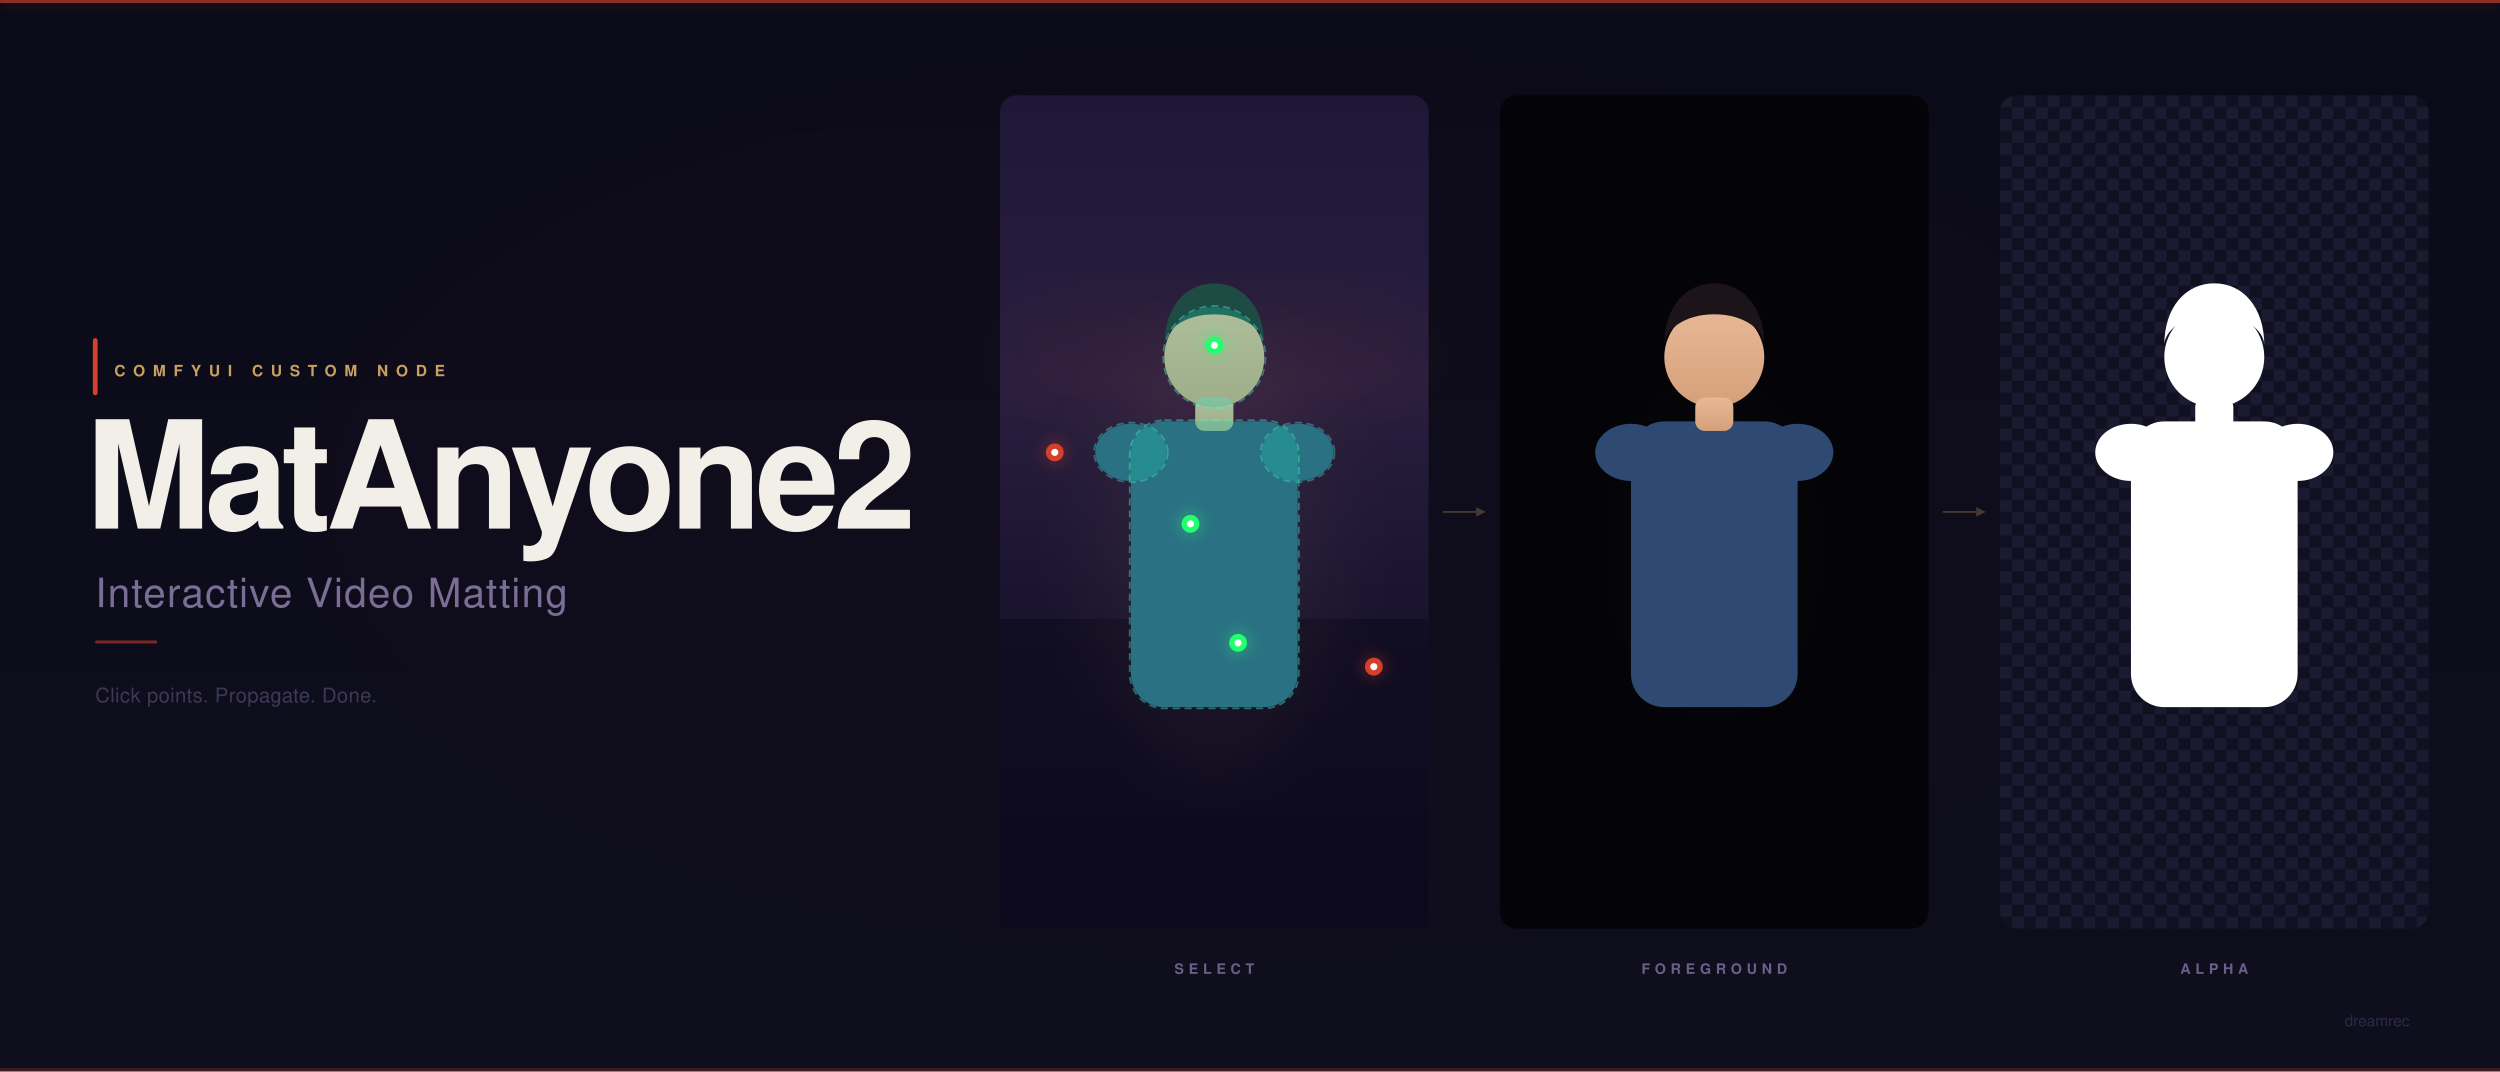
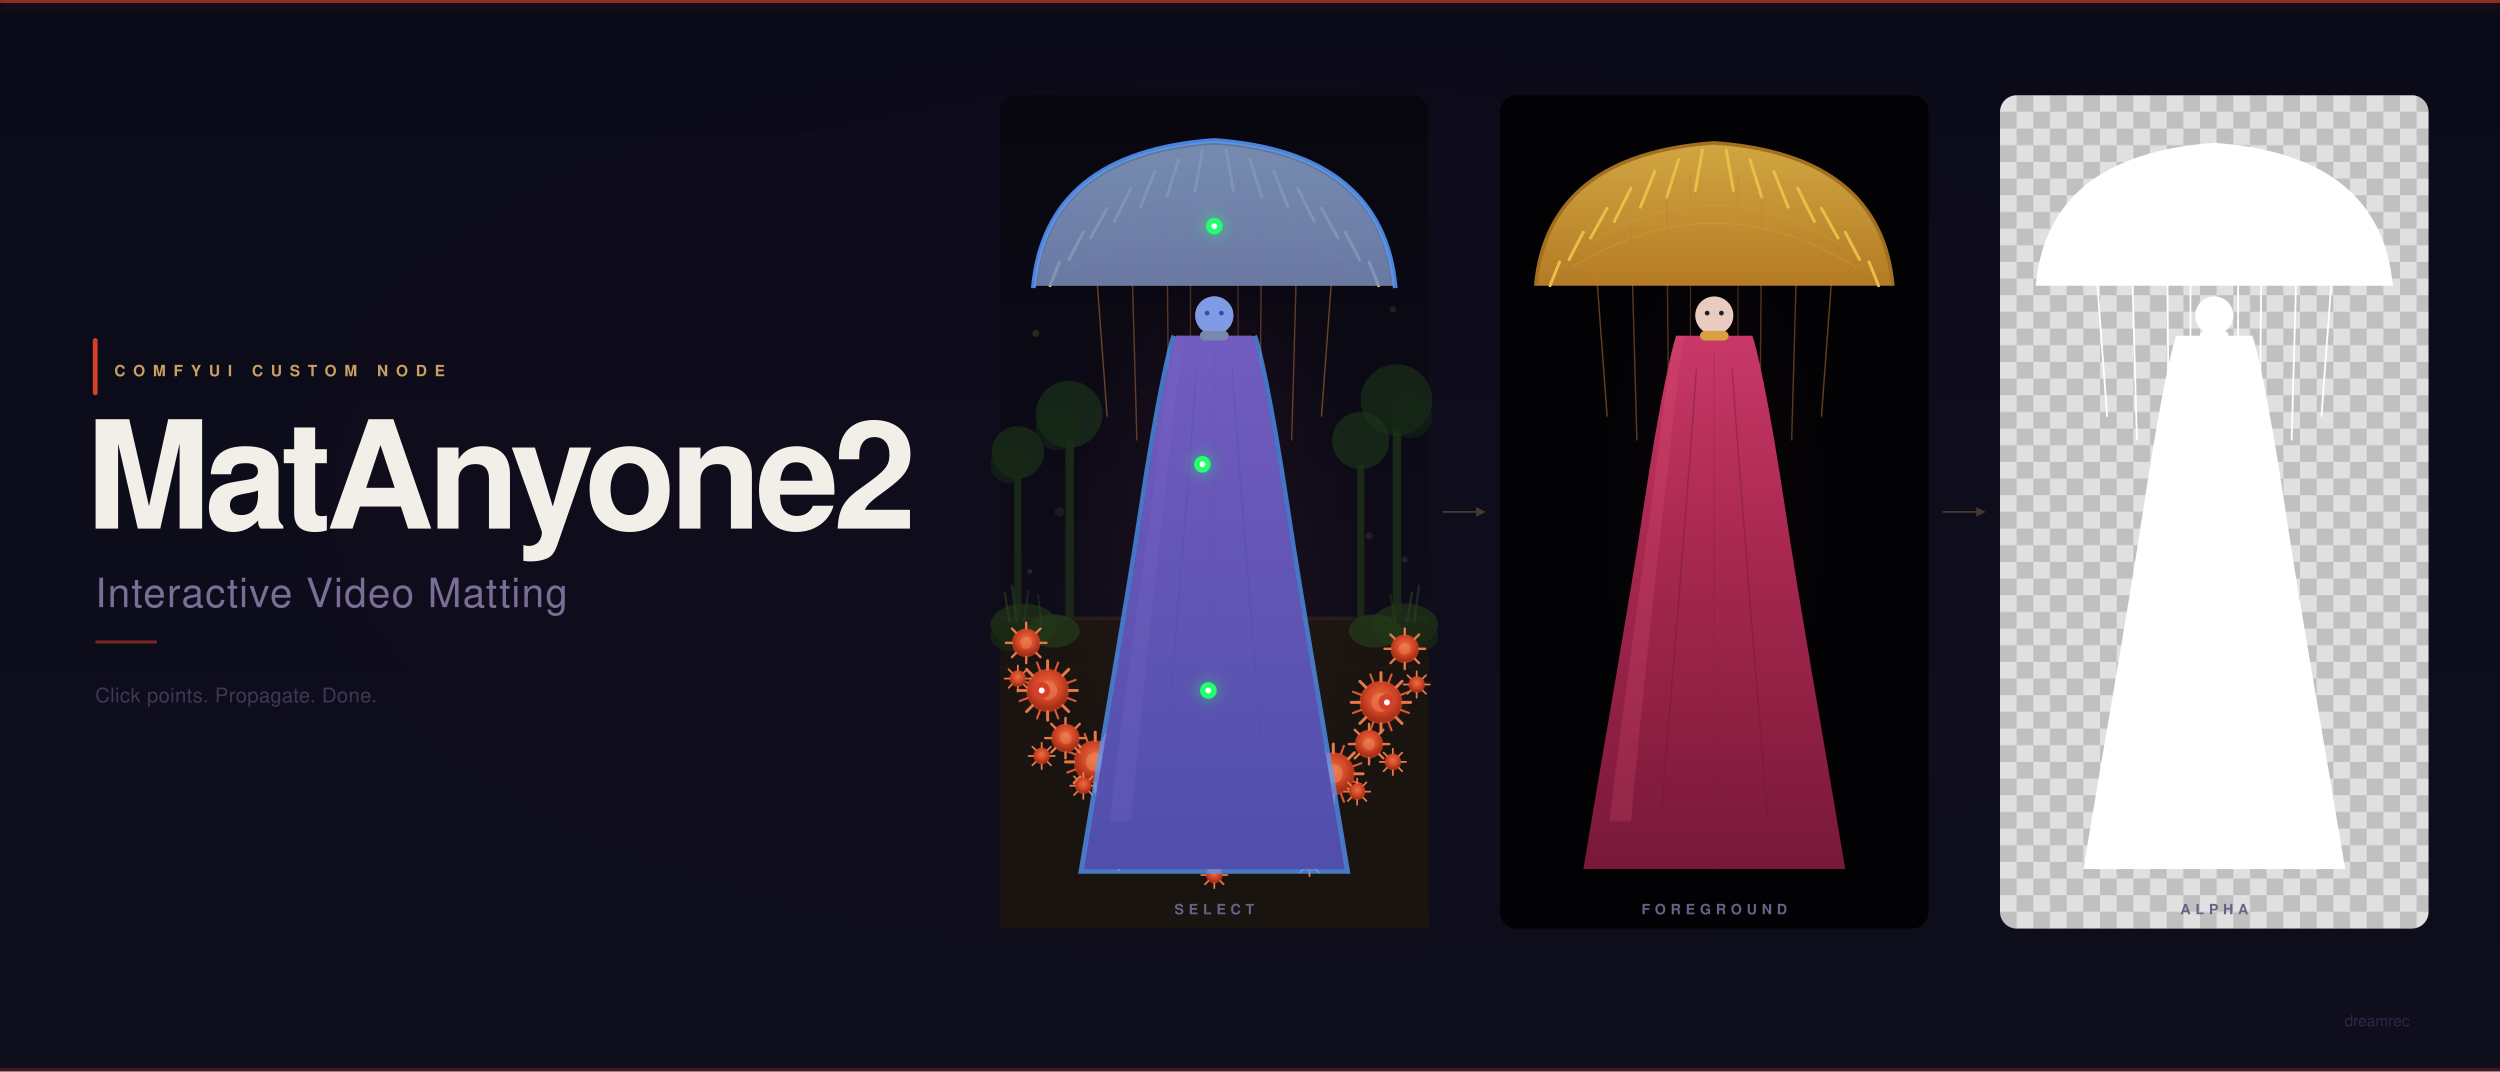
<svg xmlns="http://www.w3.org/2000/svg" viewBox="0 0 2100 900" role="img" aria-labelledby="title desc">
  <defs>
    <linearGradient id="bg" x1="0%" y1="0%" x2="0%" y2="100%">
      <stop offset="0%" stop-color="#0a0a18" />
      <stop offset="100%" stop-color="#0e0e1c" />
    </linearGradient>
-     <linearGradient id="twilight" x1="0%" y1="0%" x2="0%" y2="100%">
-       <stop offset="0%" stop-color="#1e1836" />
-       <stop offset="35%" stop-color="#2a1e3e" />
-       <stop offset="60%" stop-color="#1a1430" />
-       <stop offset="100%" stop-color="#0e0a1e" />
-     </linearGradient>
-     <linearGradient id="skin" x1="0%" y1="0%" x2="0%" y2="100%">
-       <stop offset="0%" stop-color="#e8b896" />
-       <stop offset="100%" stop-color="#d4a07a" />
-     </linearGradient>
-     <pattern id="checker" width="20" height="20" patternUnits="userSpaceOnUse">
-       <rect width="20" height="20" fill="#101020" />
-       <rect width="10" height="10" fill="#1a1a30" />
-       <rect x="10" y="10" width="10" height="10" fill="#1a1a30" />
+     <linearGradient id="scene-bg" x1="0%" y1="0%" x2="0%" y2="100%">
+       <stop offset="0%" stop-color="#08060e" />
+       <stop offset="40%" stop-color="#0c0a16" />
+       <stop offset="100%" stop-color="#14101e" />
+     </linearGradient>
+     <linearGradient id="gown" x1="0%" y1="0%" x2="0%" y2="100%">
+       <stop offset="0%" stop-color="#c83868" />
+       <stop offset="40%" stop-color="#a82850" />
+       <stop offset="100%" stop-color="#781838" />
+     </linearGradient>
+     <linearGradient id="fan-grad" x1="0%" y1="0%" x2="0%" y2="100%">
+       <stop offset="0%" stop-color="#e8b848" />
+       <stop offset="100%" stop-color="#c88828" />
+     </linearGradient>
+     <radialGradient id="coral" cx="50%" cy="40%" r="50%">
+       <stop offset="0%" stop-color="#e87040" />
+       <stop offset="60%" stop-color="#d44828" />
+       <stop offset="100%" stop-color="#a83018" />
+     </radialGradient>
+     <pattern id="checker" width="28" height="28" patternUnits="userSpaceOnUse">
+       <rect width="28" height="28" fill="#c0c0c0" />
+       <rect width="14" height="14" fill="#e0e0e0" />
+       <rect x="14" y="14" width="14" height="14" fill="#e0e0e0" />
    </pattern>
    <filter id="glow" x="-80%" y="-80%" width="260%" height="260%">
      <feGaussianBlur in="SourceGraphic" stdDeviation="5" />
    </filter>
    <filter id="soft" x="-40%" y="-40%" width="180%" height="180%">
      <feGaussianBlur in="SourceGraphic" stdDeviation="28" />
    </filter>
    <filter id="neon" x="-10%" y="-200%" width="120%" height="500%">
      <feGaussianBlur in="SourceGraphic" stdDeviation="3" />
    </filter>
+     <filter id="bloom" x="-50%" y="-50%" width="200%" height="200%">
+       <feGaussianBlur in="SourceGraphic" stdDeviation="12" />
+     </filter>
+     <g id="coral-flower">
+       <circle r="18" fill="url(#coral)" />
+       <line x1="0" y1="-18" x2="0" y2="-25" stroke="#e87848" stroke-width="2.5" stroke-linecap="round" />
+       <line x1="12.7" y1="-12.7" x2="17.7" y2="-17.7" stroke="#e87848" stroke-width="2.5" stroke-linecap="round" />
+       <line x1="18" y1="0" x2="25" y2="0" stroke="#e87848" stroke-width="2.5" stroke-linecap="round" />
+       <line x1="12.7" y1="12.7" x2="17.7" y2="17.7" stroke="#e87848" stroke-width="2.5" stroke-linecap="round" />
+       <line x1="0" y1="18" x2="0" y2="25" stroke="#e87848" stroke-width="2.5" stroke-linecap="round" />
+       <line x1="-12.7" y1="12.7" x2="-17.7" y2="17.7" stroke="#e87848" stroke-width="2.5" stroke-linecap="round" />
+       <line x1="-18" y1="0" x2="-25" y2="0" stroke="#e87848" stroke-width="2.5" stroke-linecap="round" />
+       <line x1="-12.7" y1="-12.7" x2="-17.7" y2="-17.7" stroke="#e87848" stroke-width="2.5" stroke-linecap="round" />
+       <line x1="6.4" y1="-16.8" x2="8.9" y2="-23.5" stroke="#d85838" stroke-width="1.8" stroke-linecap="round" />
+       <line x1="16.8" y1="-6.4" x2="23.5" y2="-8.9" stroke="#d85838" stroke-width="1.8" stroke-linecap="round" />
+       <line x1="16.8" y1="6.4" x2="23.5" y2="8.9" stroke="#d85838" stroke-width="1.8" stroke-linecap="round" />
+       <line x1="6.4" y1="16.8" x2="8.9" y2="23.5" stroke="#d85838" stroke-width="1.8" stroke-linecap="round" />
+       <line x1="-6.4" y1="16.8" x2="-8.9" y2="23.5" stroke="#d85838" stroke-width="1.8" stroke-linecap="round" />
+       <line x1="-16.8" y1="6.4" x2="-23.5" y2="8.9" stroke="#d85838" stroke-width="1.8" stroke-linecap="round" />
+       <line x1="-16.8" y1="-6.4" x2="-23.5" y2="-8.9" stroke="#d85838" stroke-width="1.8" stroke-linecap="round" />
+       <line x1="-6.4" y1="-16.8" x2="-8.9" y2="-23.5" stroke="#d85838" stroke-width="1.8" stroke-linecap="round" />
+       <circle r="8" fill="#f09060" opacity="0.5" />
+     </g>
+     <g id="coral-sm">
+       <circle r="12" fill="url(#coral)" />
+       <line x1="0" y1="-12" x2="0" y2="-17" stroke="#e87848" stroke-width="2" stroke-linecap="round" />
+       <line x1="8.5" y1="-8.5" x2="12" y2="-12" stroke="#e87848" stroke-width="2" stroke-linecap="round" />
+       <line x1="12" y1="0" x2="17" y2="0" stroke="#e87848" stroke-width="2" stroke-linecap="round" />
+       <line x1="8.5" y1="8.5" x2="12" y2="12" stroke="#e87848" stroke-width="2" stroke-linecap="round" />
+       <line x1="0" y1="12" x2="0" y2="17" stroke="#e87848" stroke-width="2" stroke-linecap="round" />
+       <line x1="-8.5" y1="8.5" x2="-12" y2="12" stroke="#e87848" stroke-width="2" stroke-linecap="round" />
+       <line x1="-12" y1="0" x2="-17" y2="0" stroke="#e87848" stroke-width="2" stroke-linecap="round" />
+       <line x1="-8.5" y1="-8.5" x2="-12" y2="-12" stroke="#e87848" stroke-width="2" stroke-linecap="round" />
+       <circle r="5" fill="#f09060" opacity="0.4" />
+     </g>
+     <g id="coral-xs">
+       <circle r="7" fill="url(#coral)" />
+       <line x1="0" y1="-7" x2="0" y2="-11" stroke="#e87848" stroke-width="1.5" stroke-linecap="round" />
+       <line x1="5" y1="-5" x2="7.8" y2="-7.8" stroke="#e87848" stroke-width="1.5" stroke-linecap="round" />
+       <line x1="7" y1="0" x2="11" y2="0" stroke="#e87848" stroke-width="1.5" stroke-linecap="round" />
+       <line x1="5" y1="5" x2="7.8" y2="7.8" stroke="#e87848" stroke-width="1.5" stroke-linecap="round" />
+       <line x1="0" y1="7" x2="0" y2="11" stroke="#e87848" stroke-width="1.5" stroke-linecap="round" />
+       <line x1="-5" y1="5" x2="-7.8" y2="7.8" stroke="#e87848" stroke-width="1.5" stroke-linecap="round" />
+       <line x1="-7" y1="0" x2="-11" y2="0" stroke="#e87848" stroke-width="1.5" stroke-linecap="round" />
+       <line x1="-5" y1="-5" x2="-7.8" y2="-7.8" stroke="#e87848" stroke-width="1.5" stroke-linecap="round" />
+     </g>
+     <g id="figure">
+       <path d="M30,130 Q40,20 180,10 Q320,20 330,130 Z" fill="url(#fan-grad)" opacity="0.9" />
+       <path d="M30,130 Q40,20 180,10 Q320,20 330,130" fill="none" stroke="#a07020" stroke-width="3" />
+       <line x1="50" y1="110" x2="42" y2="130" stroke="#e8c048" stroke-width="2.5" stroke-linecap="round" />
+       <line x1="70" y1="85" x2="58" y2="108" stroke="#e8c048" stroke-width="2.5" stroke-linecap="round" />
+       <line x1="90" y1="65" x2="76" y2="90" stroke="#e8c048" stroke-width="2.5" stroke-linecap="round" />
+       <line x1="110" y1="48" x2="96" y2="76" stroke="#e8c048" stroke-width="2.5" stroke-linecap="round" />
+       <line x1="130" y1="34" x2="118" y2="64" stroke="#e8c048" stroke-width="2.5" stroke-linecap="round" />
+       <line x1="150" y1="24" x2="140" y2="56" stroke="#e8c048" stroke-width="2.5" stroke-linecap="round" />
+       <line x1="170" y1="16" x2="164" y2="50" stroke="#e8c048" stroke-width="2.5" stroke-linecap="round" />
+       <line x1="190" y1="16" x2="196" y2="50" stroke="#e8c048" stroke-width="2.5" stroke-linecap="round" />
+       <line x1="210" y1="24" x2="220" y2="56" stroke="#e8c048" stroke-width="2.5" stroke-linecap="round" />
+       <line x1="230" y1="34" x2="242" y2="64" stroke="#e8c048" stroke-width="2.5" stroke-linecap="round" />
+       <line x1="250" y1="48" x2="264" y2="76" stroke="#e8c048" stroke-width="2.5" stroke-linecap="round" />
+       <line x1="270" y1="65" x2="284" y2="90" stroke="#e8c048" stroke-width="2.5" stroke-linecap="round" />
+       <line x1="290" y1="85" x2="302" y2="108" stroke="#e8c048" stroke-width="2.5" stroke-linecap="round" />
+       <line x1="310" y1="110" x2="318" y2="130" stroke="#e8c048" stroke-width="2.5" stroke-linecap="round" />
+       <path d="M60,115 Q180,40 300,115" fill="none" stroke="#d8a838" stroke-width="0.8" opacity="0.4" />
+       <path d="M75,95 Q180,30 285,95" fill="none" stroke="#d8a838" stroke-width="0.8" opacity="0.3" />
+       <line x1="80" y1="105" x2="90" y2="240" stroke="#c87838" stroke-width="1.2" opacity="0.5" />
+       <line x1="110" y1="80" x2="115" y2="260" stroke="#c87838" stroke-width="1.2" opacity="0.45" />
+       <line x1="140" y1="55" x2="142" y2="280" stroke="#c87838" stroke-width="1.2" opacity="0.4" />
+       <line x1="160" y1="35" x2="160" y2="250" stroke="#c87838" stroke-width="1" opacity="0.35" />
+       <line x1="200" y1="35" x2="200" y2="250" stroke="#c87838" stroke-width="1" opacity="0.35" />
+       <line x1="220" y1="55" x2="218" y2="280" stroke="#c87838" stroke-width="1.2" opacity="0.4" />
+       <line x1="250" y1="80" x2="245" y2="260" stroke="#c87838" stroke-width="1.2" opacity="0.45" />
+       <line x1="280" y1="105" x2="270" y2="240" stroke="#c87838" stroke-width="1.2" opacity="0.5" />
+       <circle cx="180" cy="155" r="16" fill="#e8ccc0" />
+       <circle cx="174" cy="153" r="2" fill="#1a2030" />
+       <circle cx="186" cy="153" r="2" fill="#1a2030" />
+       <path d="M148,172 C145,180 135,220 120,320 C108,400 90,500 70,620 L290,620 C270,500 252,400 240,320 C225,220 215,180 212,172 Z" fill="url(#gown)" />
+       <path d="M165,200 C158,300 148,420 135,580" fill="none" stroke="#681830" stroke-width="1.2" opacity="0.4" />
+       <path d="M195,200 C202,300 212,420 225,580" fill="none" stroke="#681830" stroke-width="1.2" opacity="0.4" />
+       <path d="M180,185 C180,300 180,420 180,620" fill="none" stroke="#681830" stroke-width="0.8" opacity="0.25" />
+       <path d="M148,172 C145,180 138,220 128,310 C118,380 105,470 92,580 L110,580 C120,470 130,380 138,310 C148,220 152,180 155,172 Z" fill="#e85878" opacity="0.2" />
+       <rect x="168" y="168" width="24" height="8" rx="4" fill="#d8a040" />
+     </g>
+     <g id="figure-silhouette">
+       <path d="M30,130 Q40,20 180,10 Q320,20 330,130 Z" fill="#ffffff" />
+       <line x1="80" y1="105" x2="90" y2="240" stroke="#ffffff" stroke-width="1.5" />
+       <line x1="110" y1="80" x2="115" y2="260" stroke="#ffffff" stroke-width="1.5" />
+       <line x1="140" y1="55" x2="142" y2="280" stroke="#ffffff" stroke-width="1.5" />
+       <line x1="160" y1="35" x2="160" y2="250" stroke="#ffffff" stroke-width="1.5" />
+       <line x1="200" y1="35" x2="200" y2="250" stroke="#ffffff" stroke-width="1.5" />
+       <line x1="220" y1="55" x2="218" y2="280" stroke="#ffffff" stroke-width="1.5" />
+       <line x1="250" y1="80" x2="245" y2="260" stroke="#ffffff" stroke-width="1.5" />
+       <line x1="280" y1="105" x2="270" y2="240" stroke="#ffffff" stroke-width="1.5" />
+       <circle cx="180" cy="155" r="16" fill="#ffffff" />
+       <path d="M148,172 C145,180 135,220 120,320 C108,400 90,500 70,620 L290,620 C270,500 252,400 240,320 C225,220 215,180 212,172 Z" fill="#ffffff" />
+       <rect x="168" y="168" width="24" height="8" rx="4" fill="#ffffff" />
+     </g>
  </defs>
  <rect width="2100" height="900" fill="url(#bg)" />
  <ellipse cx="1050" cy="420" rx="800" ry="380" fill="#ff2d78" opacity="0.012" filter="url(#soft)" />
  <rect y="0" width="2100" height="2.5" fill="#d4402a" opacity="0.65" />
  <rect y="0" width="2100" height="8" fill="#d4402a" opacity="0.06" filter="url(#neon)" />
  <rect x="78" y="284" width="4" height="48" rx="2" fill="#d4402a" />
  <text x="96" y="316" fill="#c9a060" font-family="'Helvetica Neue', Helvetica, Arial, sans-serif" font-size="13" font-weight="700" letter-spacing="6.5">COMFYUI CUSTOM NODE</text>
  <text x="72" y="444" fill="#f2efe8" font-family="'Helvetica Neue', Helvetica, Arial, sans-serif" font-size="126" font-weight="800" letter-spacing="-5">MatAnyone2</text>
  <text x="80" y="510" fill="#7a6e96" font-family="'Helvetica Neue', Helvetica, Arial, sans-serif" font-size="34" font-weight="400" letter-spacing="1">Interactive Video Matting</text>
  <rect x="80" y="538" width="52" height="2.5" rx="1" fill="#d4402a" opacity="0.55" />
  <text x="80" y="590" fill="#3e3858" font-family="'Helvetica Neue', Helvetica, Arial, sans-serif" font-size="17" font-weight="500" letter-spacing="0.3">Click points. Propagate. Done.</text>
  <g transform="translate(840 80)">
-     <rect width="360" height="700" rx="14" fill="url(#twilight)" />
-     <ellipse cx="180" cy="220" rx="180" ry="40" fill="#d4402a" opacity="0.06" filter="url(#soft)" />
-     <rect y="440" width="360" height="260" rx="0" fill="#0c081a" opacity="0.6" />
-     <ellipse cx="180" cy="380" rx="100" ry="180" fill="#d4a07a" opacity="0.06" filter="url(#soft)" />
-     <circle cx="180" cy="220" r="42" fill="url(#skin)" />
-     <path d="M138,210 C138,178 156,158 180,158 C204,158 222,178 222,210 C222,198 206,184 180,184 C154,184 138,198 138,210 Z" fill="#1c1418" />
-     <rect x="110" y="274" width="140" height="240" rx="28" fill="#2e4a72" />
-     <ellipse cx="110" cy="300" rx="30" ry="24" fill="#2e4a72" />
-     <ellipse cx="250" cy="300" rx="30" ry="24" fill="#2e4a72" />
-     <rect x="164" y="254" width="32" height="28" rx="8" fill="url(#skin)" />
-     <circle cx="180" cy="220" r="42" fill="#22ccaa" opacity="0.3" />
-     <path d="M138,210 C138,178 156,158 180,158 C204,158 222,178 222,210 C222,198 206,184 180,184 C154,184 138,198 138,210 Z" fill="#22ccaa" opacity="0.3" />
-     <rect x="110" y="274" width="140" height="240" rx="28" fill="#22ccaa" opacity="0.3" />
-     <ellipse cx="110" cy="300" rx="30" ry="24" fill="#22ccaa" opacity="0.3" />
-     <ellipse cx="250" cy="300" rx="30" ry="24" fill="#22ccaa" opacity="0.3" />
-     <rect x="164" y="254" width="32" height="28" rx="8" fill="#22ccaa" opacity="0.3" />
-     <circle cx="180" cy="220" r="43" fill="none" stroke="#44ffcc" stroke-width="1.5" stroke-dasharray="6 4" opacity="0.4" />
-     <rect x="109" y="273" width="142" height="242" rx="29" fill="none" stroke="#44ffcc" stroke-width="1.5" stroke-dasharray="6 4" opacity="0.4" />
-     <ellipse cx="110" cy="300" rx="31" ry="25" fill="none" stroke="#44ffcc" stroke-width="1.5" stroke-dasharray="6 4" opacity="0.35" />
-     <ellipse cx="250" cy="300" rx="31" ry="25" fill="none" stroke="#44ffcc" stroke-width="1.5" stroke-dasharray="6 4" opacity="0.35" />
-     <circle cx="180" cy="210" r="12" fill="#22ff6e" opacity="0.2" filter="url(#glow)" />
-     <circle cx="180" cy="210" r="7.5" fill="#22ff6e" />
-     <circle cx="180" cy="210" r="3" fill="#fff" />
-     <circle cx="160" cy="360" r="12" fill="#22ff6e" opacity="0.2" filter="url(#glow)" />
-     <circle cx="160" cy="360" r="7.5" fill="#22ff6e" />
-     <circle cx="160" cy="360" r="3" fill="#fff" />
-     <circle cx="200" cy="460" r="12" fill="#22ff6e" opacity="0.2" filter="url(#glow)" />
-     <circle cx="200" cy="460" r="7.5" fill="#22ff6e" />
-     <circle cx="200" cy="460" r="3" fill="#fff" />
-     <circle cx="46" cy="300" r="12" fill="#d4402a" opacity="0.2" filter="url(#glow)" />
-     <circle cx="46" cy="300" r="7.5" fill="#d4402a" />
-     <circle cx="46" cy="300" r="3" fill="#fff" />
-     <circle cx="314" cy="480" r="12" fill="#d4402a" opacity="0.2" filter="url(#glow)" />
-     <circle cx="314" cy="480" r="7.5" fill="#d4402a" />
-     <circle cx="314" cy="480" r="3" fill="#fff" />
-     <text x="180" y="738" fill="#6a6088" font-family="'Helvetica Neue', Helvetica, Arial, sans-serif" font-size="12" font-weight="700" letter-spacing="4" text-anchor="middle">SELECT</text>
+     <rect width="360" height="700" rx="14" fill="url(#scene-bg)" />
+     <rect y="440" width="360" height="260" rx="0" fill="#1a1410" />
+     <rect y="438" width="360" height="3" fill="#2a2018" opacity="0.8" />
+     <rect y="480" width="360" height="1" fill="#2a2018" opacity="0.3" />
+     <rect y="530" width="360" height="1" fill="#221a12" opacity="0.25" />
+     <rect y="580" width="360" height="1" fill="#221a12" opacity="0.2" />
+     <rect x="12" y="320" width="6" height="120" rx="3" fill="#1a2818" />
+     <circle cx="15" cy="300" r="22" fill="#1a3018" opacity="0.7" />
+     <circle cx="8" cy="310" r="16" fill="#162814" opacity="0.6" />
+     <rect x="55" y="290" width="7" height="150" rx="3" fill="#1a2818" />
+     <circle cx="58" cy="268" r="28" fill="#1a3418" opacity="0.65" />
+     <circle cx="48" cy="280" r="18" fill="#162814" opacity="0.55" />
+     <rect x="300" y="310" width="6" height="130" rx="3" fill="#1a2818" />
+     <circle cx="303" cy="290" r="24" fill="#1a3018" opacity="0.7" />
+     <rect x="330" y="280" width="7" height="160" rx="3" fill="#1a2818" />
+     <circle cx="333" cy="256" r="30" fill="#1a3418" opacity="0.6" />
+     <circle cx="345" cy="270" r="18" fill="#162814" opacity="0.5" />
+     <ellipse cx="20" cy="445" rx="28" ry="18" fill="#1e3016" opacity="0.8" />
+     <ellipse cx="45" cy="450" rx="22" ry="14" fill="#223818" opacity="0.75" />
+     <ellipse cx="10" cy="455" rx="18" ry="12" fill="#1a2814" opacity="0.7" />
+     <ellipse cx="340" cy="445" rx="28" ry="18" fill="#1e3016" opacity="0.8" />
+     <ellipse cx="315" cy="450" rx="22" ry="14" fill="#223818" opacity="0.75" />
+     <ellipse cx="352" cy="455" rx="16" ry="12" fill="#1a2814" opacity="0.7" />
+     <line x1="8" y1="442" x2="4" y2="418" stroke="#2a4020" stroke-width="2" stroke-linecap="round" opacity="0.6" />
+     <line x1="14" y1="442" x2="10" y2="412" stroke="#2a4020" stroke-width="2" stroke-linecap="round" opacity="0.55" />
+     <line x1="20" y1="442" x2="24" y2="416" stroke="#284018" stroke-width="1.5" stroke-linecap="round" opacity="0.5" />
+     <line x1="35" y1="445" x2="32" y2="420" stroke="#2a4020" stroke-width="1.5" stroke-linecap="round" opacity="0.5" />
+     <line x1="342" y1="442" x2="346" y2="418" stroke="#2a4020" stroke-width="2" stroke-linecap="round" opacity="0.6" />
+     <line x1="348" y1="442" x2="352" y2="412" stroke="#2a4020" stroke-width="2" stroke-linecap="round" opacity="0.55" />
+     <line x1="332" y1="442" x2="328" y2="420" stroke="#284018" stroke-width="1.5" stroke-linecap="round" opacity="0.5" />
+     <use href="#coral-flower" transform="translate(40,500)" />
+     <use href="#coral-flower" transform="translate(320,510)" />
+     <use href="#coral-flower" transform="translate(80,560)" />
+     <use href="#coral-flower" transform="translate(280,570)" />
+     <use href="#coral-flower" transform="translate(160,600)" />
+     <use href="#coral-flower" transform="translate(220,590)" />
+     <use href="#coral-sm" transform="translate(22,460)" />
+     <use href="#coral-sm" transform="translate(340,465)" />
+     <use href="#coral-sm" transform="translate(55,540)" />
+     <use href="#coral-sm" transform="translate(310,545)" />
+     <use href="#coral-sm" transform="translate(130,620)" />
+     <use href="#coral-sm" transform="translate(250,625)" />
+     <use href="#coral-xs" transform="translate(15,490)" />
+     <use href="#coral-xs" transform="translate(350,495)" />
+     <use href="#coral-xs" transform="translate(70,580)" />
+     <use href="#coral-xs" transform="translate(300,585)" />
+     <use href="#coral-xs" transform="translate(100,640)" />
+     <use href="#coral-xs" transform="translate(260,645)" />
+     <use href="#coral-xs" transform="translate(180,655)" />
+     <use href="#coral-xs" transform="translate(35,555)" />
+     <use href="#coral-xs" transform="translate(330,560)" />
+     <circle cx="30" cy="200" r="3" fill="#e8c868" opacity="0.15" />
+     <circle cx="330" cy="180" r="2.5" fill="#e8c868" opacity="0.12" />
+     <circle cx="50" cy="350" r="4" fill="#d88848" opacity="0.1" />
+     <circle cx="310" cy="370" r="3" fill="#e8c868" opacity="0.1" />
+     <circle cx="25" cy="400" r="2" fill="#f0d878" opacity="0.12" />
+     <circle cx="340" cy="390" r="2.5" fill="#f0d878" opacity="0.1" />
+     <ellipse cx="180" cy="380" rx="90" ry="200" fill="#c83868" opacity="0.05" filter="url(#soft)" />
+     <use href="#figure" x="0" y="30" />
+     <g opacity="0.58">
+       <path d="M30,160 Q40,50 180,40 Q320,50 330,160 Z" fill="#3377ff" />
+       <circle cx="180" cy="185" r="16" fill="#3377ff" />
+       <rect x="168" y="198" width="24" height="8" rx="4" fill="#3377ff" />
+       <path d="M148,202 C145,210 135,250 120,350 C108,430 90,530 70,650 L290,650 C270,530 252,430 240,350 C225,250 215,210 212,202 Z" fill="#3377ff" />
+     </g>
+     <path d="M28,162 Q38,48 180,38 Q322,48 332,162" fill="none" stroke="#5599ff" stroke-width="4" opacity="0.85" />
+     <path d="M146,202 C143,210 133,250 118,350 C106,430 88,530 68,652 L292,652 C272,530 254,430 242,350 C227,250 217,210 214,202" fill="none" stroke="#5599ff" stroke-width="4" opacity="0.75" />
+     <circle cx="180" cy="110" r="11" fill="#22ff6e" opacity="0.25" filter="url(#glow)" />
+     <circle cx="180" cy="110" r="7" fill="#22ff6e" />
+     <circle cx="180" cy="110" r="2.5" fill="#fff" />
+     <circle cx="170" cy="310" r="11" fill="#22ff6e" opacity="0.25" filter="url(#glow)" />
+     <circle cx="170" cy="310" r="7" fill="#22ff6e" />
+     <circle cx="170" cy="310" r="2.5" fill="#fff" />
+     <circle cx="175" cy="500" r="11" fill="#22ff6e" opacity="0.25" filter="url(#glow)" />
+     <circle cx="175" cy="500" r="7" fill="#22ff6e" />
+     <circle cx="175" cy="500" r="2.5" fill="#fff" />
+     <circle cx="35" cy="500" r="11" fill="#d4402a" opacity="0.25" filter="url(#glow)" />
+     <circle cx="35" cy="500" r="7" fill="#d4402a" />
+     <circle cx="35" cy="500" r="2.5" fill="#fff" />
+     <circle cx="325" cy="510" r="11" fill="#d4402a" opacity="0.25" filter="url(#glow)" />
+     <circle cx="325" cy="510" r="7" fill="#d4402a" />
+     <circle cx="325" cy="510" r="2.5" fill="#fff" />
+     <text x="180" y="688" fill="#6a6088" font-family="'Helvetica Neue', Helvetica, Arial, sans-serif" font-size="12" font-weight="700" letter-spacing="4" text-anchor="middle">SELECT</text>
  </g>
  <g transform="translate(1212 430)" opacity="0.3">
    <line x1="0" y1="0" x2="28" y2="0" stroke="#c9a060" stroke-width="1.5" />
    <polygon points="28,-4 36,0 28,4" fill="#c9a060" />
  </g>
  <g transform="translate(1260 80)">
-     <rect width="360" height="700" rx="14" fill="#040408" />
-     <ellipse cx="180" cy="380" rx="60" ry="120" fill="#c9a060" opacity="0.02" filter="url(#soft)" />
-     <circle cx="180" cy="220" r="42" fill="url(#skin)" />
-     <path d="M138,210 C138,178 156,158 180,158 C204,158 222,178 222,210 C222,198 206,184 180,184 C154,184 138,198 138,210 Z" fill="#1c1418" />
-     <rect x="110" y="274" width="140" height="240" rx="28" fill="#2e4a72" />
-     <ellipse cx="110" cy="300" rx="30" ry="24" fill="#2e4a72" />
-     <ellipse cx="250" cy="300" rx="30" ry="24" fill="#2e4a72" />
-     <rect x="164" y="254" width="32" height="28" rx="8" fill="url(#skin)" />
-     <text x="180" y="738" fill="#6a6088" font-family="'Helvetica Neue', Helvetica, Arial, sans-serif" font-size="12" font-weight="700" letter-spacing="4" text-anchor="middle">FOREGROUND</text>
+     <rect width="360" height="700" rx="14" fill="#020204" />
+     <ellipse cx="180" cy="350" rx="80" ry="200" fill="#c83868" opacity="0.03" filter="url(#soft)" />
+     <use href="#figure" x="0" y="30" />
+     <text x="180" y="688" fill="#6a6088" font-family="'Helvetica Neue', Helvetica, Arial, sans-serif" font-size="12" font-weight="700" letter-spacing="4" text-anchor="middle">FOREGROUND</text>
  </g>
  <g transform="translate(1632 430)" opacity="0.3">
    <line x1="0" y1="0" x2="28" y2="0" stroke="#c9a060" stroke-width="1.5" />
    <polygon points="28,-4 36,0 28,4" fill="#c9a060" />
  </g>
  <g transform="translate(1680 80)">
    <rect width="360" height="700" rx="14" fill="url(#checker)" />
-     <circle cx="180" cy="220" r="42" fill="#ffffff" />
-     <path d="M138,210 C138,178 156,158 180,158 C204,158 222,178 222,210 C222,198 206,184 180,184 C154,184 138,198 138,210 Z" fill="#ffffff" />
-     <rect x="110" y="274" width="140" height="240" rx="28" fill="#ffffff" />
-     <ellipse cx="110" cy="300" rx="30" ry="24" fill="#ffffff" />
-     <ellipse cx="250" cy="300" rx="30" ry="24" fill="#ffffff" />
-     <rect x="164" y="254" width="32" height="28" rx="8" fill="#ffffff" />
-     <text x="180" y="738" fill="#6a6088" font-family="'Helvetica Neue', Helvetica, Arial, sans-serif" font-size="12" font-weight="700" letter-spacing="4" text-anchor="middle">ALPHA</text>
+     <use href="#figure-silhouette" x="0" y="30" />
+     <text x="180" y="688" fill="#6a6088" font-family="'Helvetica Neue', Helvetica, Arial, sans-serif" font-size="12" font-weight="700" letter-spacing="4" text-anchor="middle">ALPHA</text>
  </g>
  <text x="2024" y="862" fill="#2e2848" font-family="'Helvetica Neue', Helvetica, Arial, sans-serif" font-size="13" font-weight="500" text-anchor="end">dreamrec</text>
  <rect y="897" width="2100" height="3" fill="#d4402a" opacity="0.25" />
</svg>
